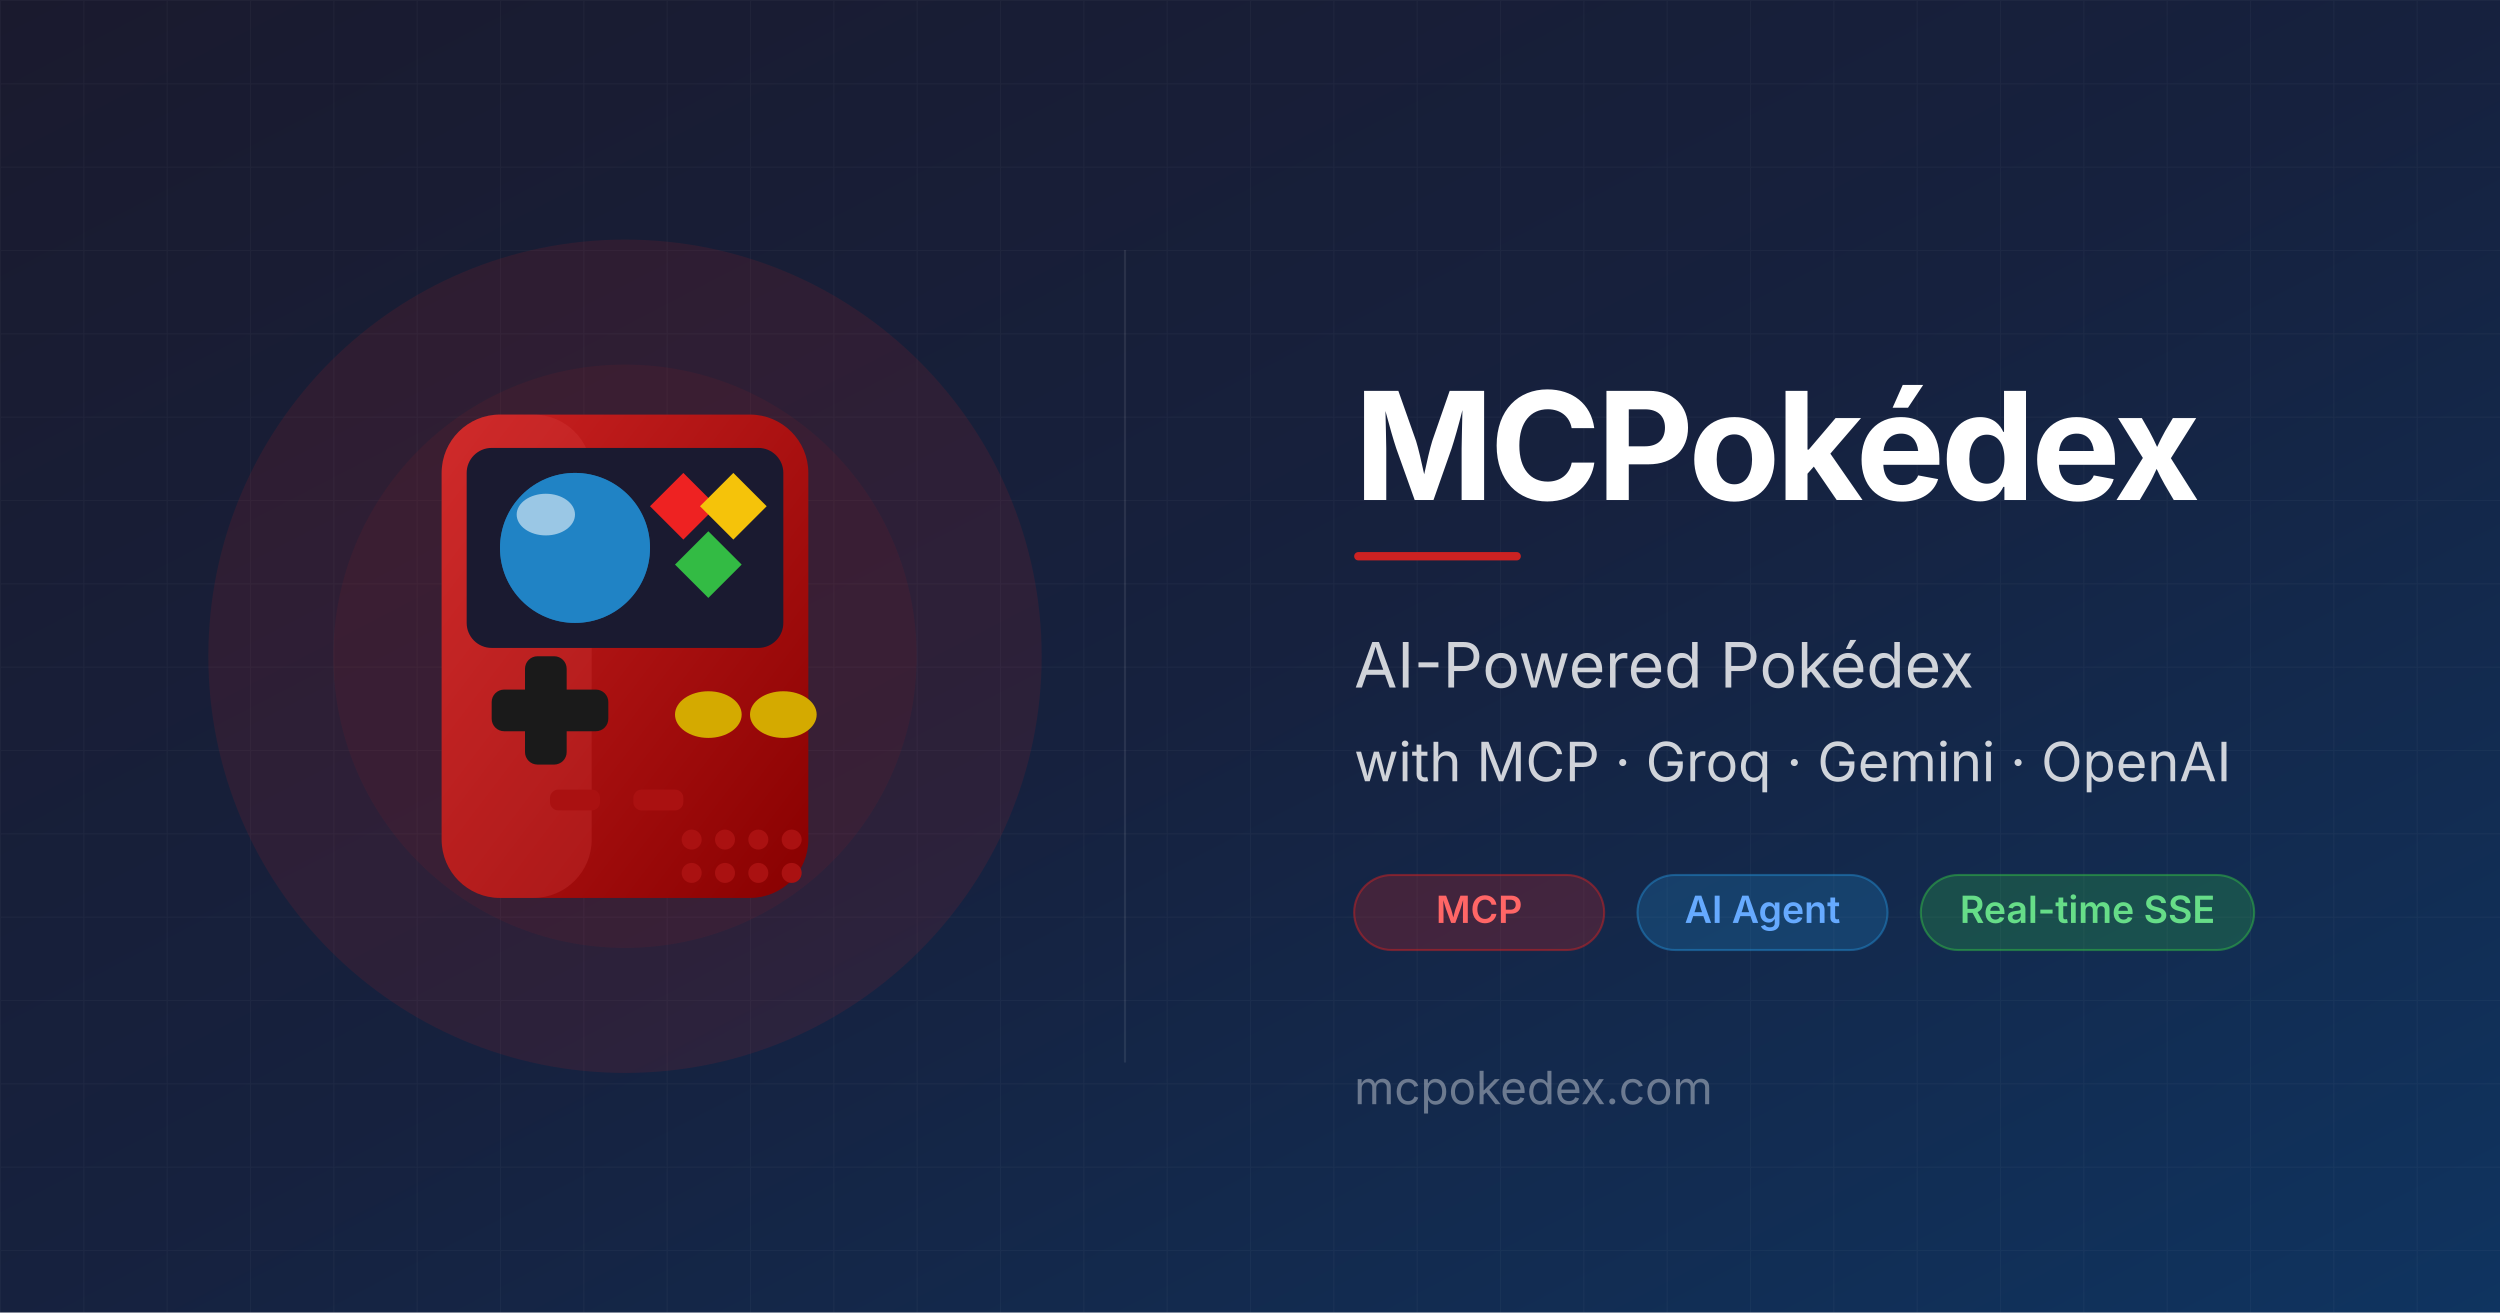
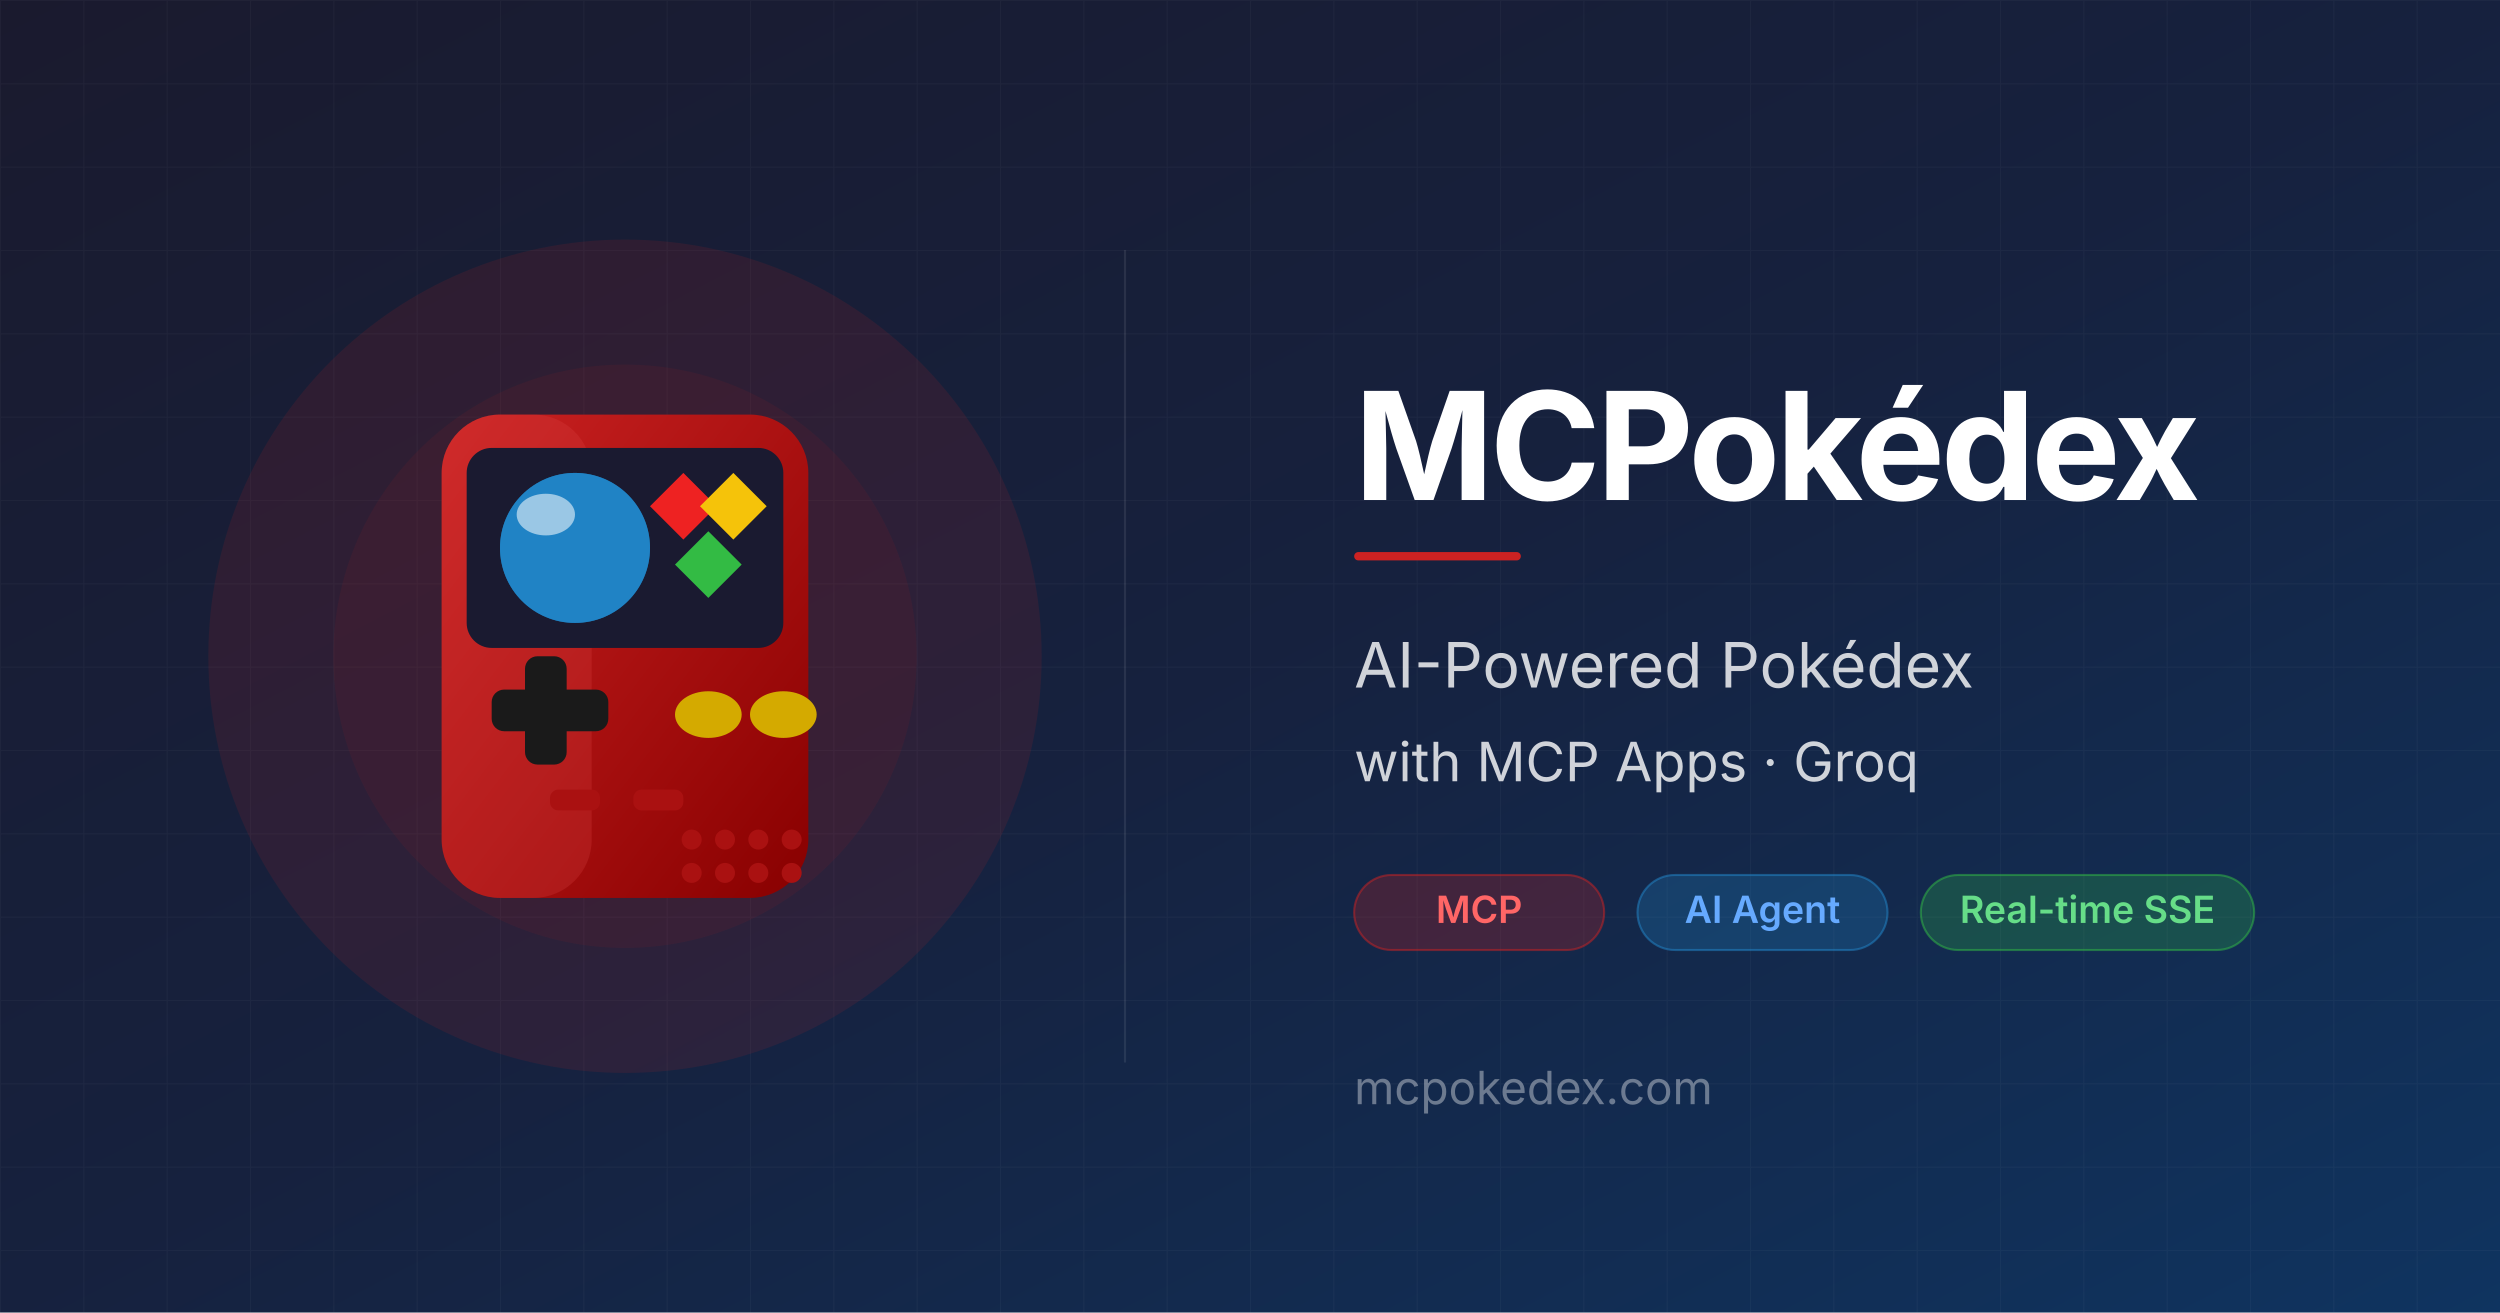
<svg xmlns="http://www.w3.org/2000/svg" viewBox="0 0 1200 630" width="1200" height="630">
  <defs>
    <linearGradient id="bg" x1="0%" y1="0%" x2="100%" y2="100%">
      <stop offset="0%" style="stop-color:#1a1a2e" />
      <stop offset="50%" style="stop-color:#16213e" />
      <stop offset="100%" style="stop-color:#0f3460" />
    </linearGradient>
    <linearGradient id="redGlow" x1="0%" y1="0%" x2="100%" y2="100%">
      <stop offset="0%" style="stop-color:#CC2222" />
      <stop offset="100%" style="stop-color:#880000" />
    </linearGradient>
    <filter id="glow">
      <feGaussianBlur stdDeviation="8" result="coloredBlur" />
      <feMerge>
        <feMergeNode in="coloredBlur" />
        <feMergeNode in="SourceGraphic" />
      </feMerge>
    </filter>
    <filter id="softGlow">
      <feGaussianBlur stdDeviation="20" result="coloredBlur" />
      <feMerge>
        <feMergeNode in="coloredBlur" />
        <feMergeNode in="SourceGraphic" />
      </feMerge>
    </filter>
  </defs>
  <rect width="1200" height="630" fill="url(#bg)" />
  <pattern id="grid" width="40" height="40" patternUnits="userSpaceOnUse">
    <path d="M 40 0 L 0 0 0 40" fill="none" stroke="#ffffff08" stroke-width="1" />
  </pattern>
  <rect width="1200" height="630" fill="url(#grid)" />
  <circle cx="300" cy="315" r="200" fill="#CC222220" />
  <circle cx="300" cy="315" r="140" fill="#CC222215" />
  <g transform="translate(172, 191) scale(4)">
    <rect x="10" y="2" width="44" height="58" rx="7" fill="url(#redGlow)" />
    <rect x="10" y="2" width="18" height="58" rx="7" fill="#DD4444" opacity="0.25" />
    <rect x="13" y="6" width="38" height="24" rx="3" fill="#1A1A30" />
    <circle cx="26" cy="18" r="9" fill="#1A6FAA" />
    <circle cx="26" cy="18" r="9" fill="#2288CC" opacity="0.8" />
    <ellipse cx="22.5" cy="14" rx="3.5" ry="2.5" fill="white" opacity="0.55" />
    <polygon points="39,9 43,13 39,17 35,13" fill="#EE2222" />
    <polygon points="45,9 49,13 45,17 41,13" fill="#F5C30A" />
    <polygon points="42,16 46,20 42,24 38,20" fill="#33BB44" />
    <rect x="16" y="35" width="14" height="5" rx="1.5" fill="#1A1A1A" />
    <rect x="20" y="31" width="5" height="13" rx="1.5" fill="#1A1A1A" />
    <ellipse cx="42" cy="38" rx="4" ry="2.8" fill="#D4AA00" />
    <ellipse cx="51" cy="38" rx="4" ry="2.8" fill="#D4AA00" />
    <rect x="23" y="47" width="6" height="2.5" rx="1" fill="#AA1111" />
    <rect x="33" y="47" width="6" height="2.5" rx="1" fill="#AA1111" />
    <circle cx="40" cy="53" r="1.2" fill="#AA1111" />
    <circle cx="44" cy="53" r="1.2" fill="#AA1111" />
    <circle cx="48" cy="53" r="1.2" fill="#AA1111" />
    <circle cx="52" cy="53" r="1.2" fill="#AA1111" />
    <circle cx="40" cy="57" r="1.2" fill="#AA1111" />
    <circle cx="44" cy="57" r="1.2" fill="#AA1111" />
    <circle cx="48" cy="57" r="1.2" fill="#AA1111" />
    <circle cx="52" cy="57" r="1.2" fill="#AA1111" />
  </g>
  <line x1="540" y1="120" x2="540" y2="510" stroke="#ffffff15" stroke-width="1" />
  <text x="650" y="240" font-family="system-ui, -apple-system, sans-serif" font-size="72" font-weight="700" fill="white" letter-spacing="-2">MCPokédex</text>
  <rect x="650" y="265" width="80" height="4" rx="2" fill="#CC2222" />
  <text x="650" y="330" font-family="system-ui, -apple-system, sans-serif" font-size="30" fill="#ffffffcc" font-weight="400">AI-Powered Pokédex</text>
-   <text x="650" y="375" font-family="system-ui, -apple-system, sans-serif" font-size="26" fill="#ffffffcc" font-weight="400">with MCP · Groq · Gemini · OpenAI</text>
+   <text x="650" y="375" font-family="system-ui, -apple-system, sans-serif" font-size="26" fill="#ffffffcc" font-weight="400">with MCP Apps · Groq</text>
  <rect x="650" y="420" width="120" height="36" rx="18" fill="#CC222240" stroke="#CC222280" stroke-width="1" />
  <text x="710" y="443" font-family="system-ui, -apple-system, sans-serif" font-size="18" fill="#ff6666" text-anchor="middle" font-weight="600">MCP</text>
  <rect x="786" y="420" width="120" height="36" rx="18" fill="#2288CC40" stroke="#2288CC80" stroke-width="1" />
  <text x="846" y="443" font-family="system-ui, -apple-system, sans-serif" font-size="18" fill="#66aaff" text-anchor="middle" font-weight="600">AI Agent</text>
  <rect x="922" y="420" width="160" height="36" rx="18" fill="#33BB4440" stroke="#33BB4480" stroke-width="1" />
  <text x="1002" y="443" font-family="system-ui, -apple-system, sans-serif" font-size="18" fill="#66dd88" text-anchor="middle" font-weight="600">Real-time SSE</text>
  <text x="650" y="530" font-family="system-ui, -apple-system, sans-serif" font-size="22" fill="#ffffff60">mcpokedex.com</text>
</svg>
